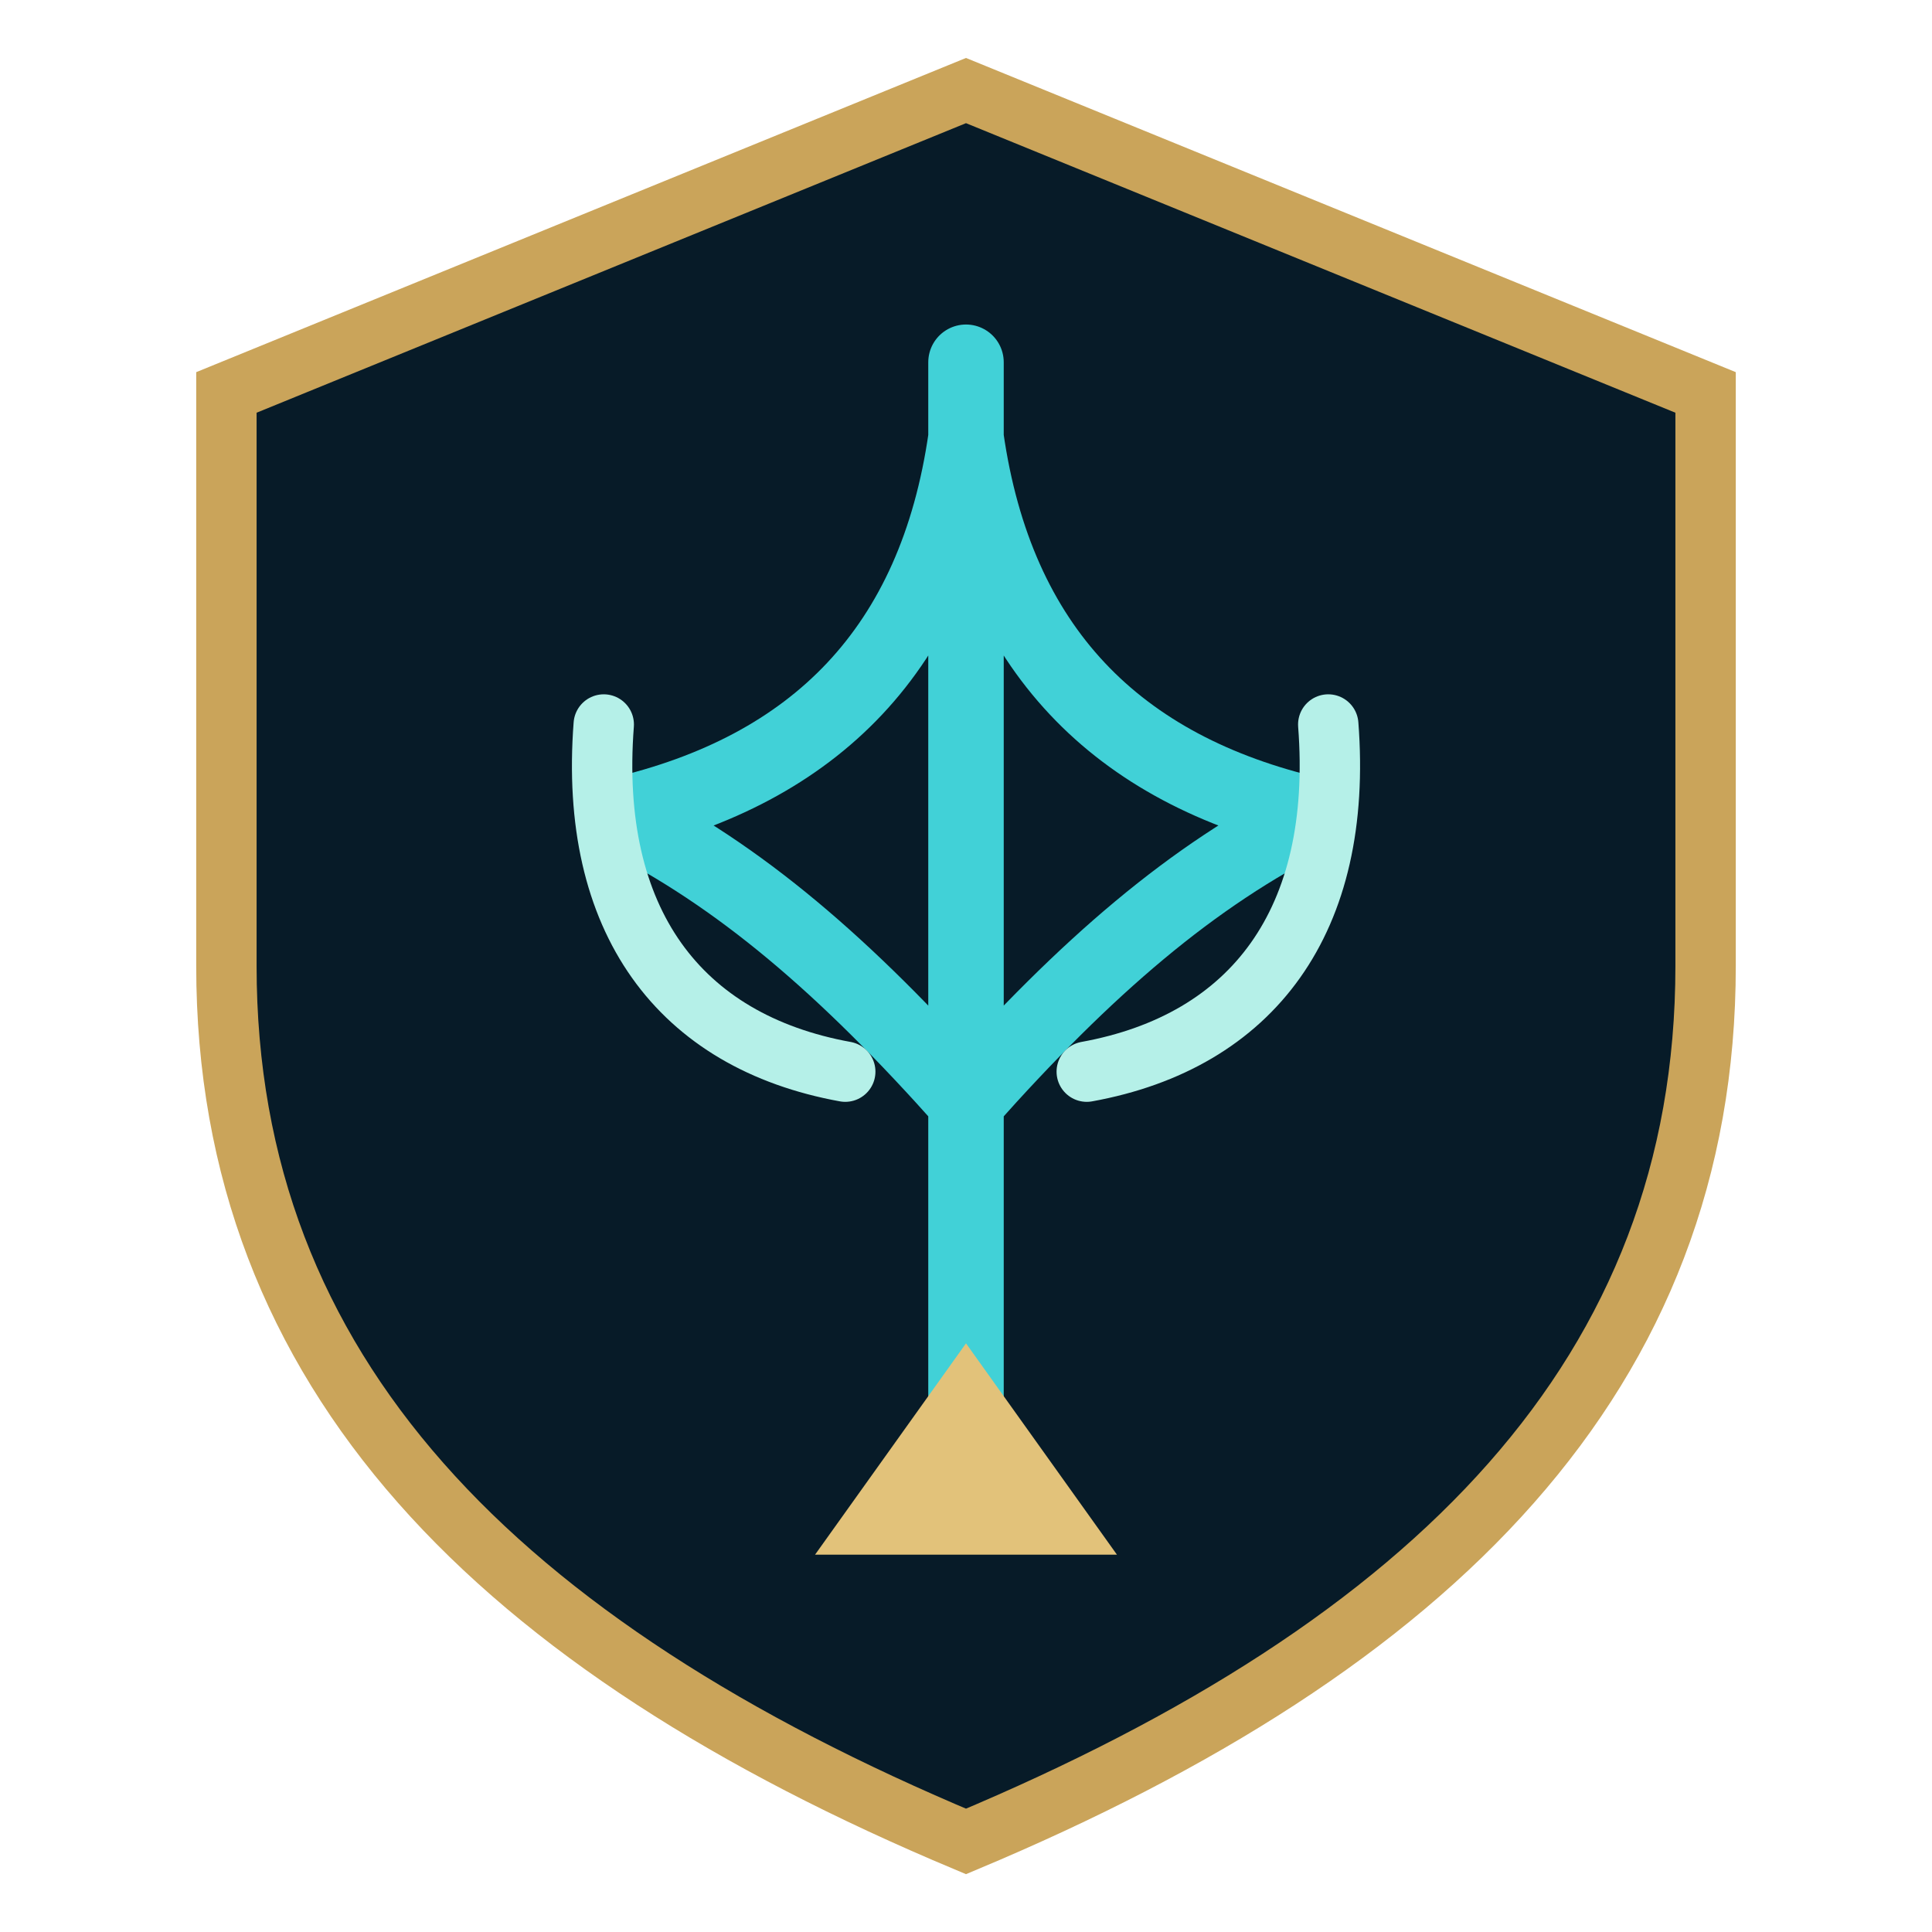
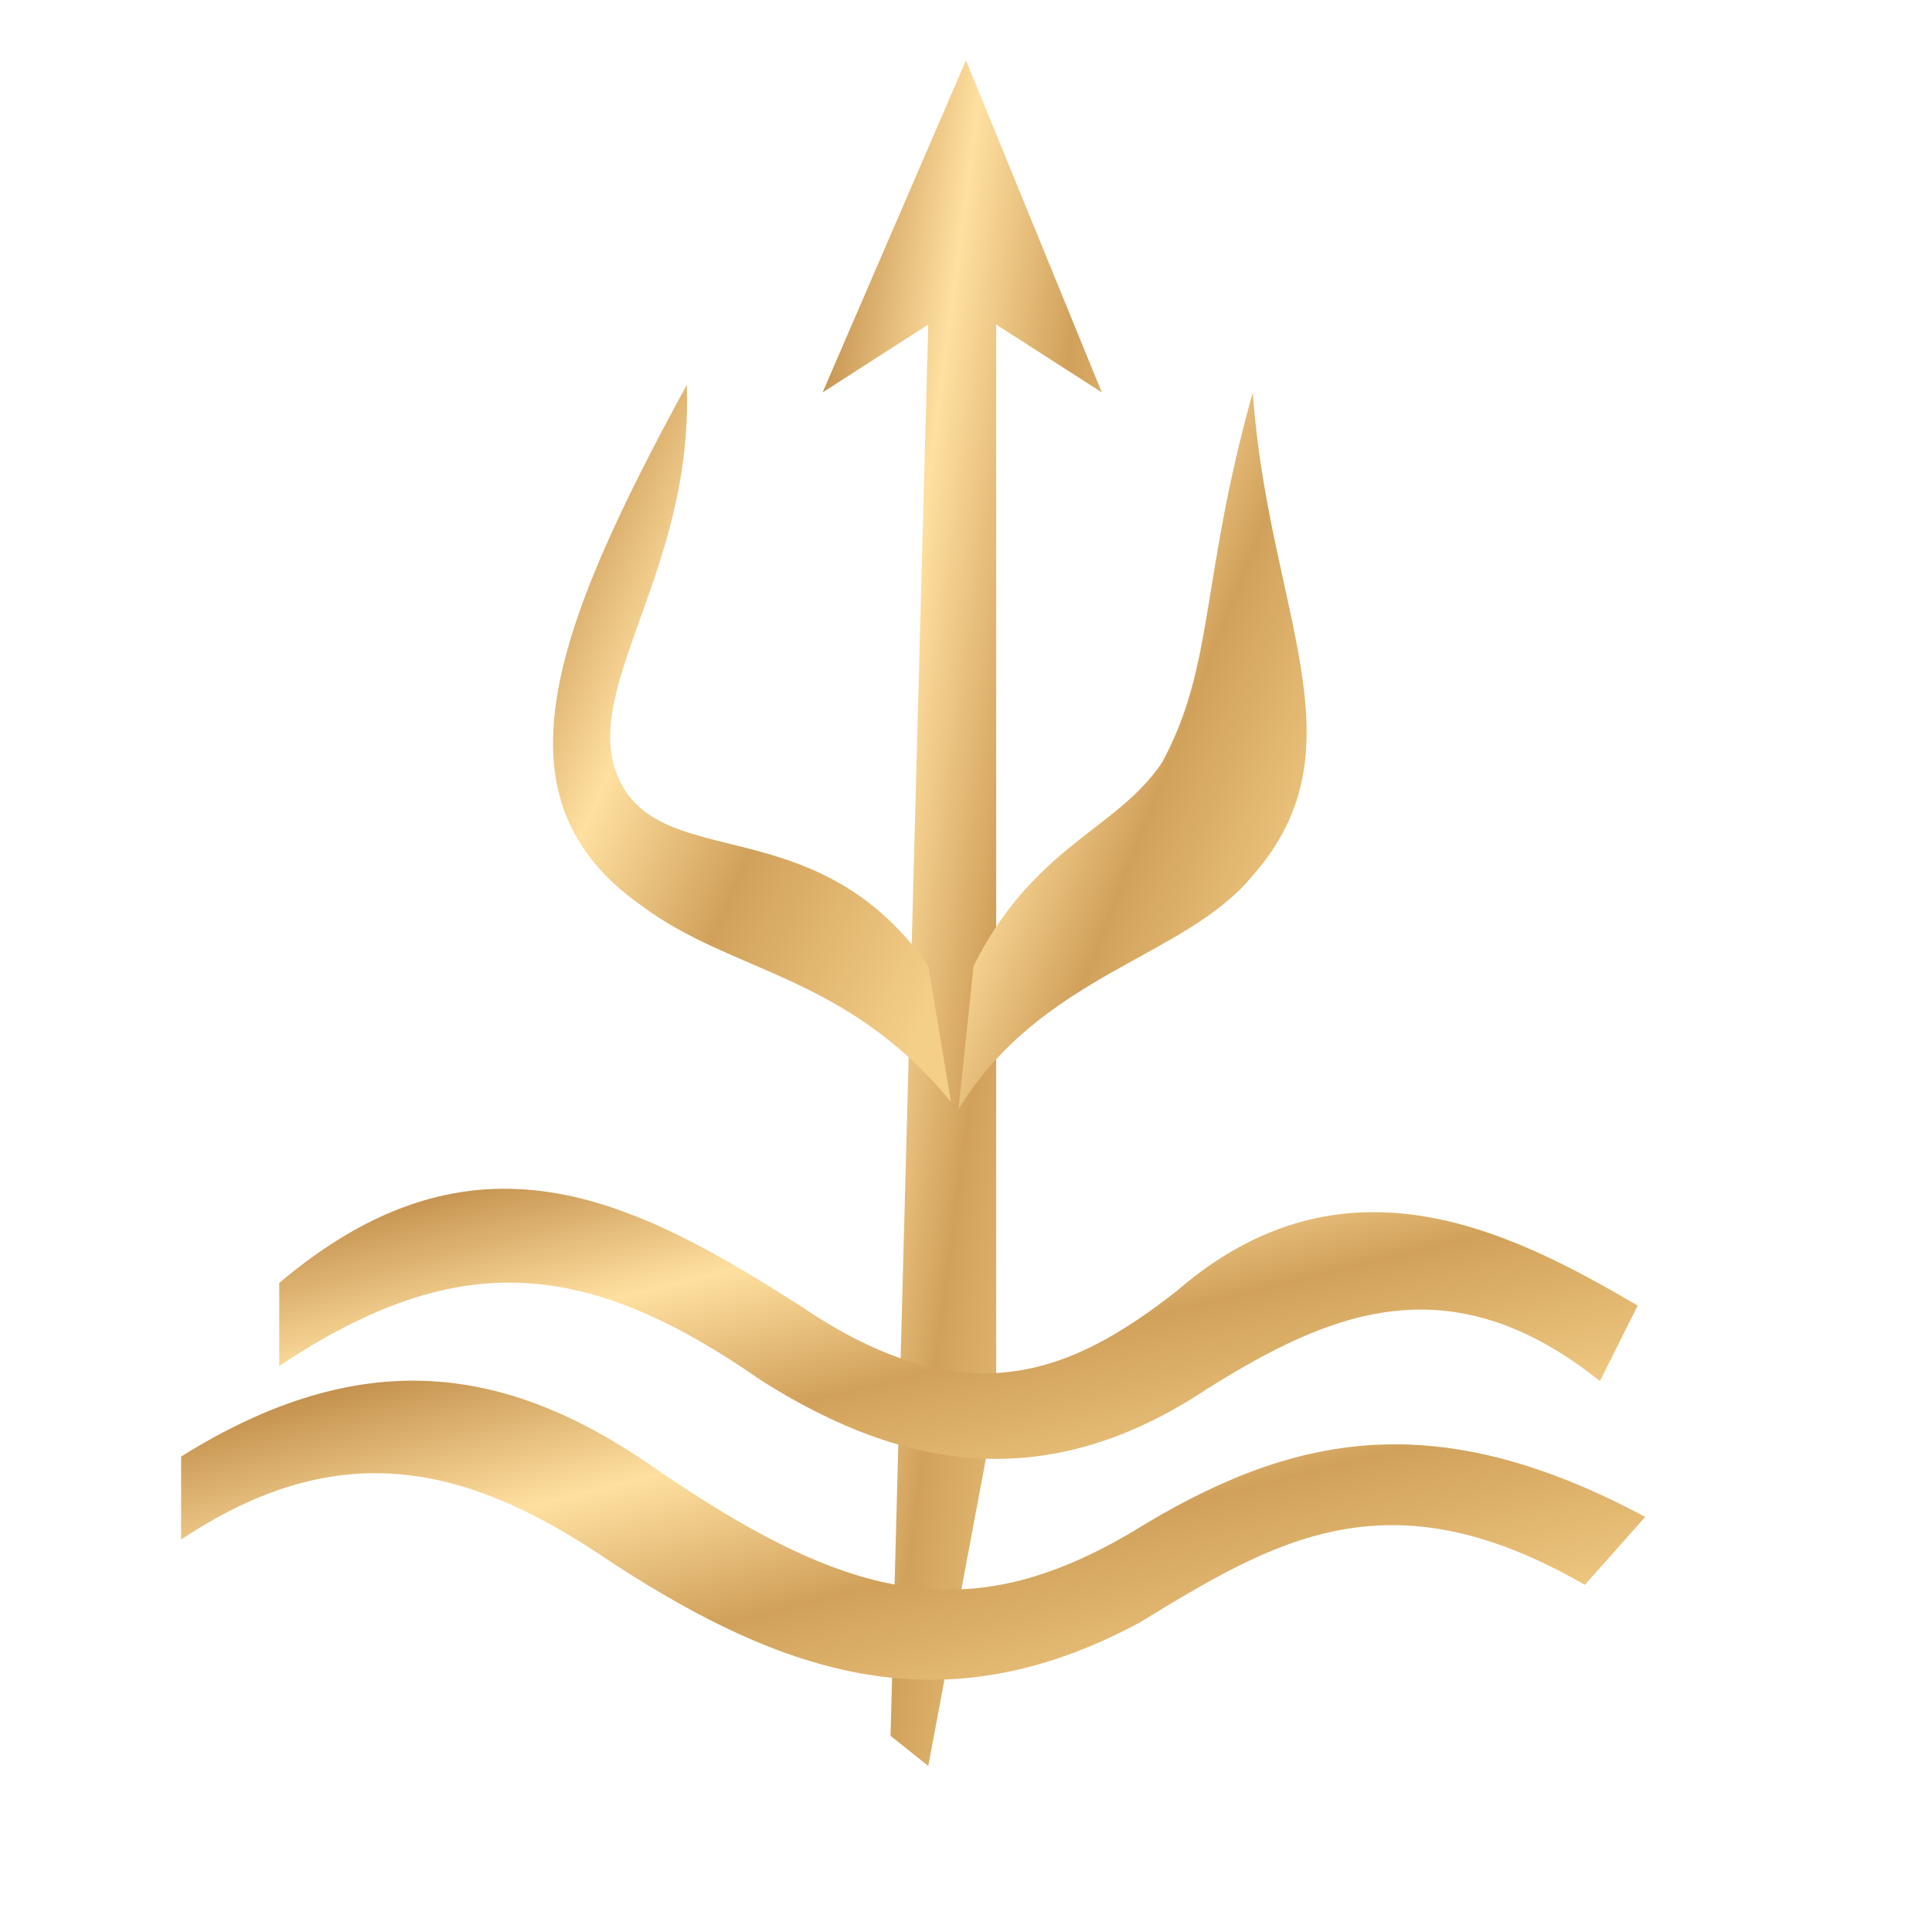
- <svg xmlns="http://www.w3.org/2000/svg" width="128" height="128" viewBox="0 0 128 128">
-   <path d="M64 6 113 26v38c0 27-18 45-49 58C33 109 15 91 15 64V26z" fill="#071b28" stroke="#caa45a" stroke-width="4" />
-   <path d="M64 24v70M64 29c-2 14-10 22-23 25 8 4 15 10 23 19 8-9 15-15 23-19-13-3-21-11-23-25z" fill="none" stroke="#41d1d7" stroke-width="5" stroke-linecap="round" stroke-linejoin="round" />
-   <path d="M40 48c-1 13 5 21 16 23M88 48c1 13-5 21-16 23" fill="none" stroke="#b5f0e8" stroke-width="4" stroke-linecap="round" />
-   <path d="m64 89-10 14h20z" fill="#e2c27a" />
+ <svg xmlns="http://www.w3.org/2000/svg" width="256" height="256" viewBox="0 0 256 256">
+   <defs>
+     <linearGradient id="gold" x2="1" y2=".8">
+       <stop stop-color="#b47b37" />
+       <stop offset=".35" stop-color="#ffe0a0" />
+       <stop offset=".62" stop-color="#d1a15b" />
+       <stop offset="1" stop-color="#f4cf88" />
+     </linearGradient>
+   </defs>
+   <g fill="url(#gold)">
+     <path d="M128 8 146 52 132 43 132 186 123 234 118 230 123 43 109 52Z" />
+     <path d="M91 51C92 77 75 93 83 105 90 115 109 108 123 128L126 146C112 129 97 129 85 120 65 106 73 84 91 51Z" />
+     <path d="M166 52C159 77 161 88 154 101 148 110 137 112 129 128L127 147C138 129 157 127 166 116 181 99 168 81 166 52Z" />
+     <path d="M37 170C63 148 84 159 106 173 128 188 142 182 156 171 178 152 200 163 217 173L212 183C192 167 176 174 160 184 139 198 120 195 101 183 78 167 61 165 37 181Z" />
+     <path d="M24 193C48 178 67 181 86 194 112 212 128 216 150 203 171 190 190 186 218 201L210 210C184 195 169 204 151 215 125 229 104 222 81 207 62 194 45 190 24 204Z" />
+   </g>
</svg>
